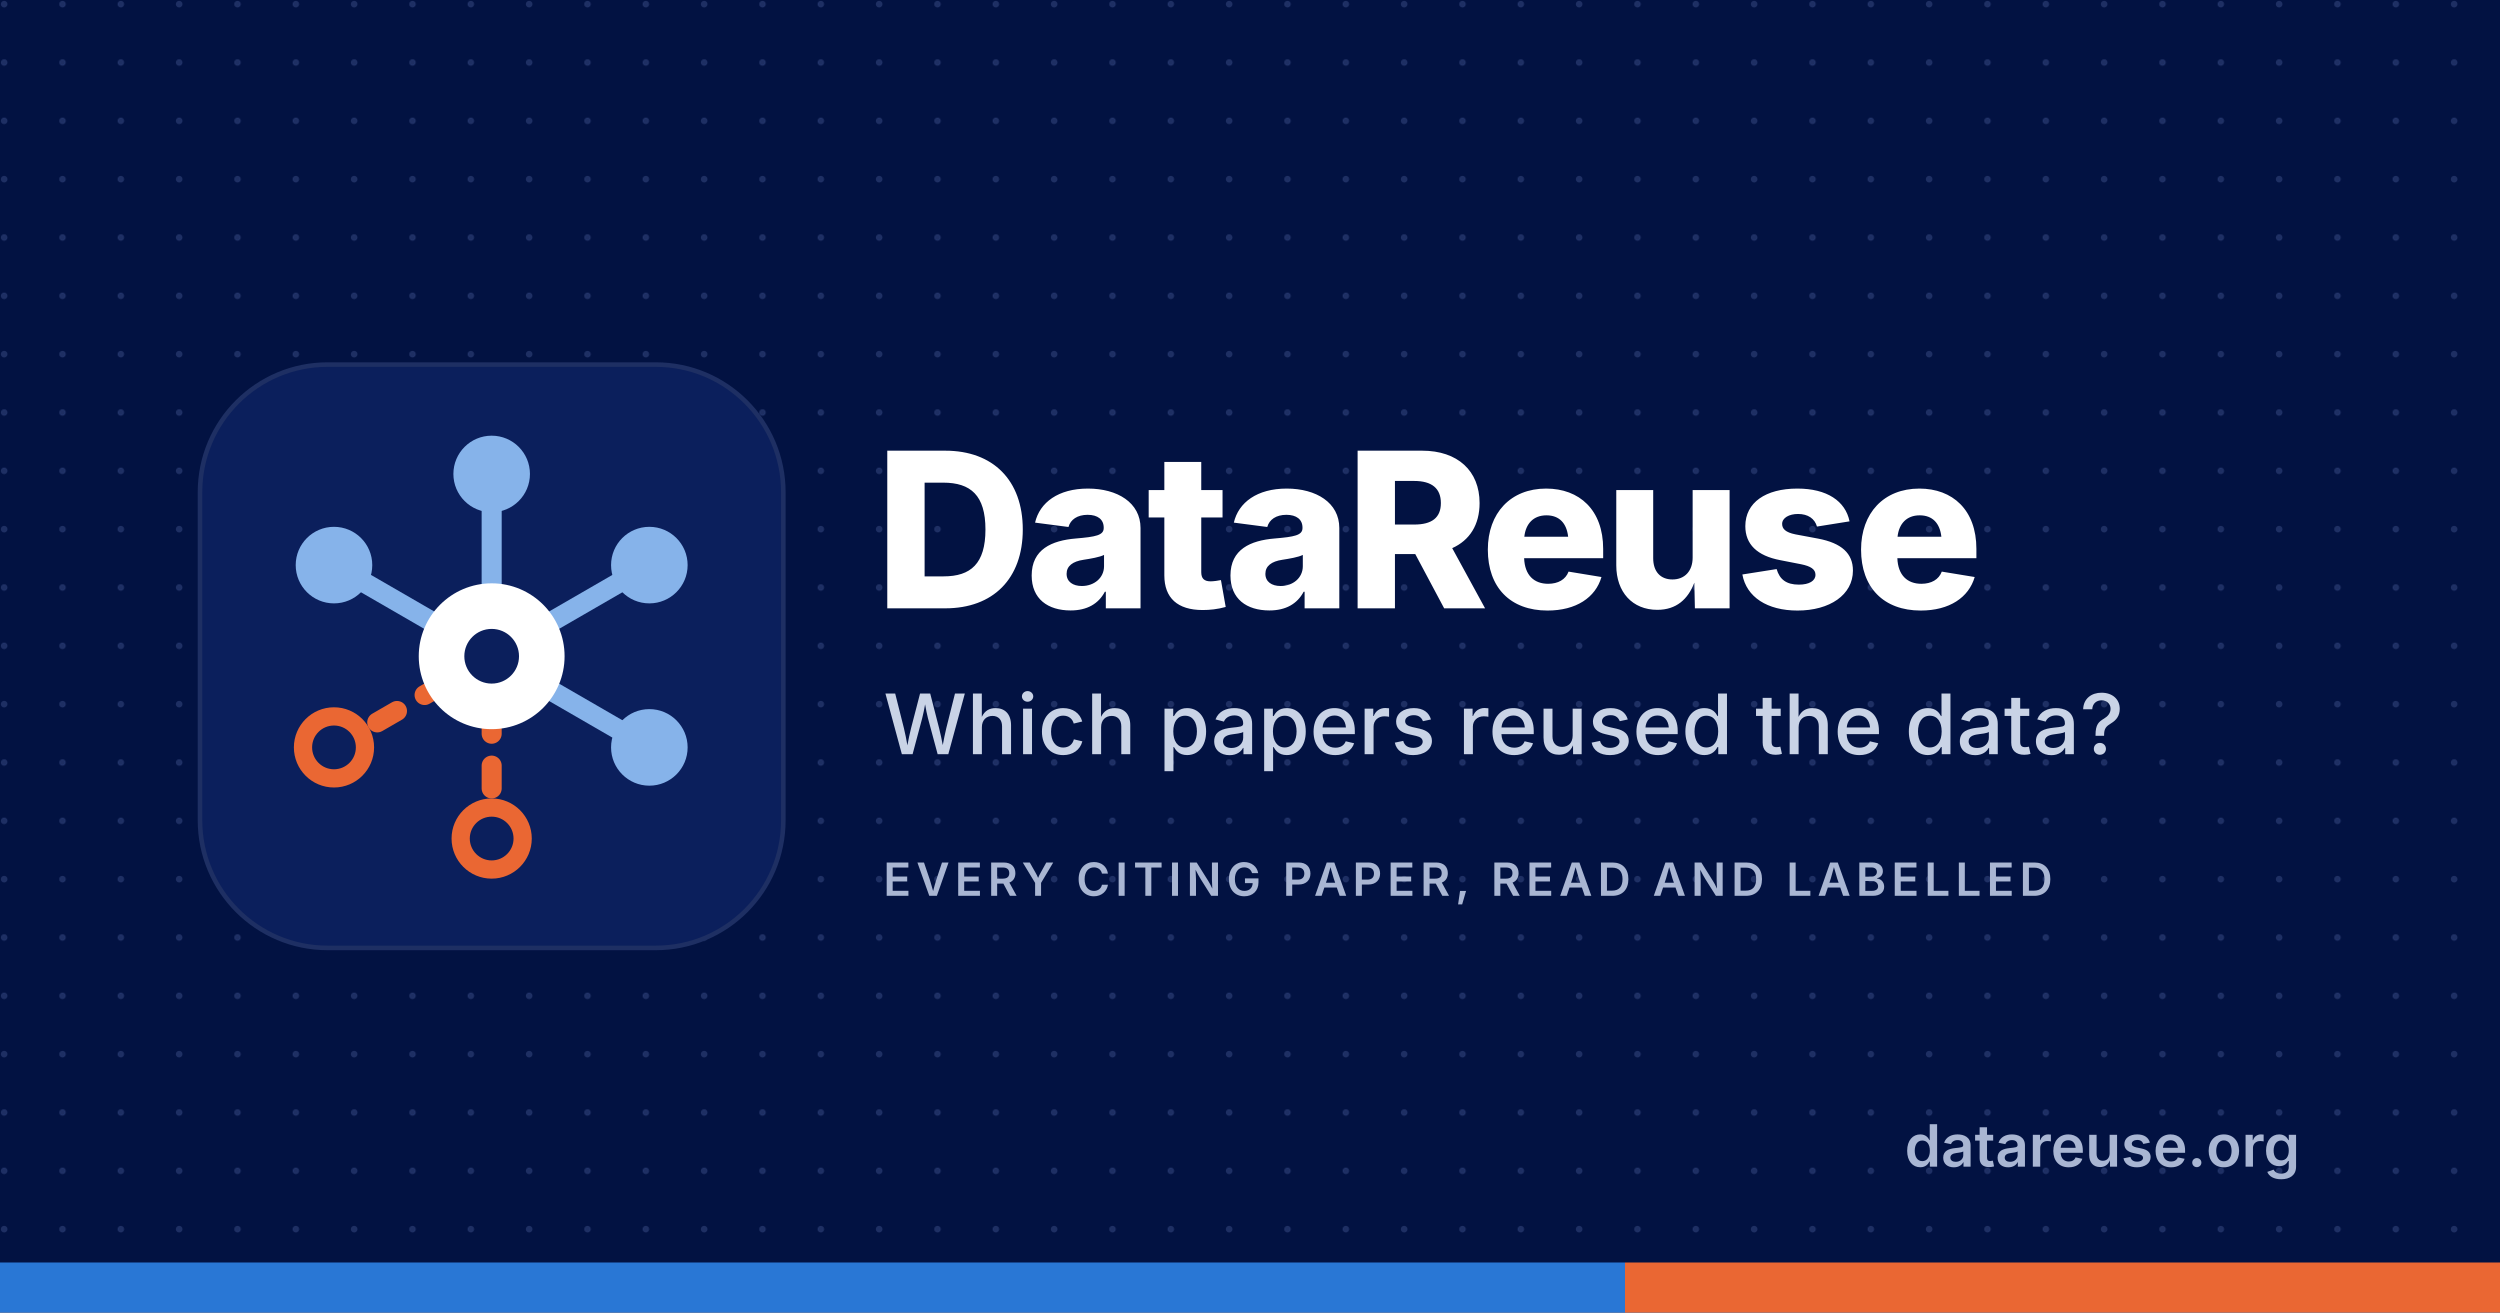
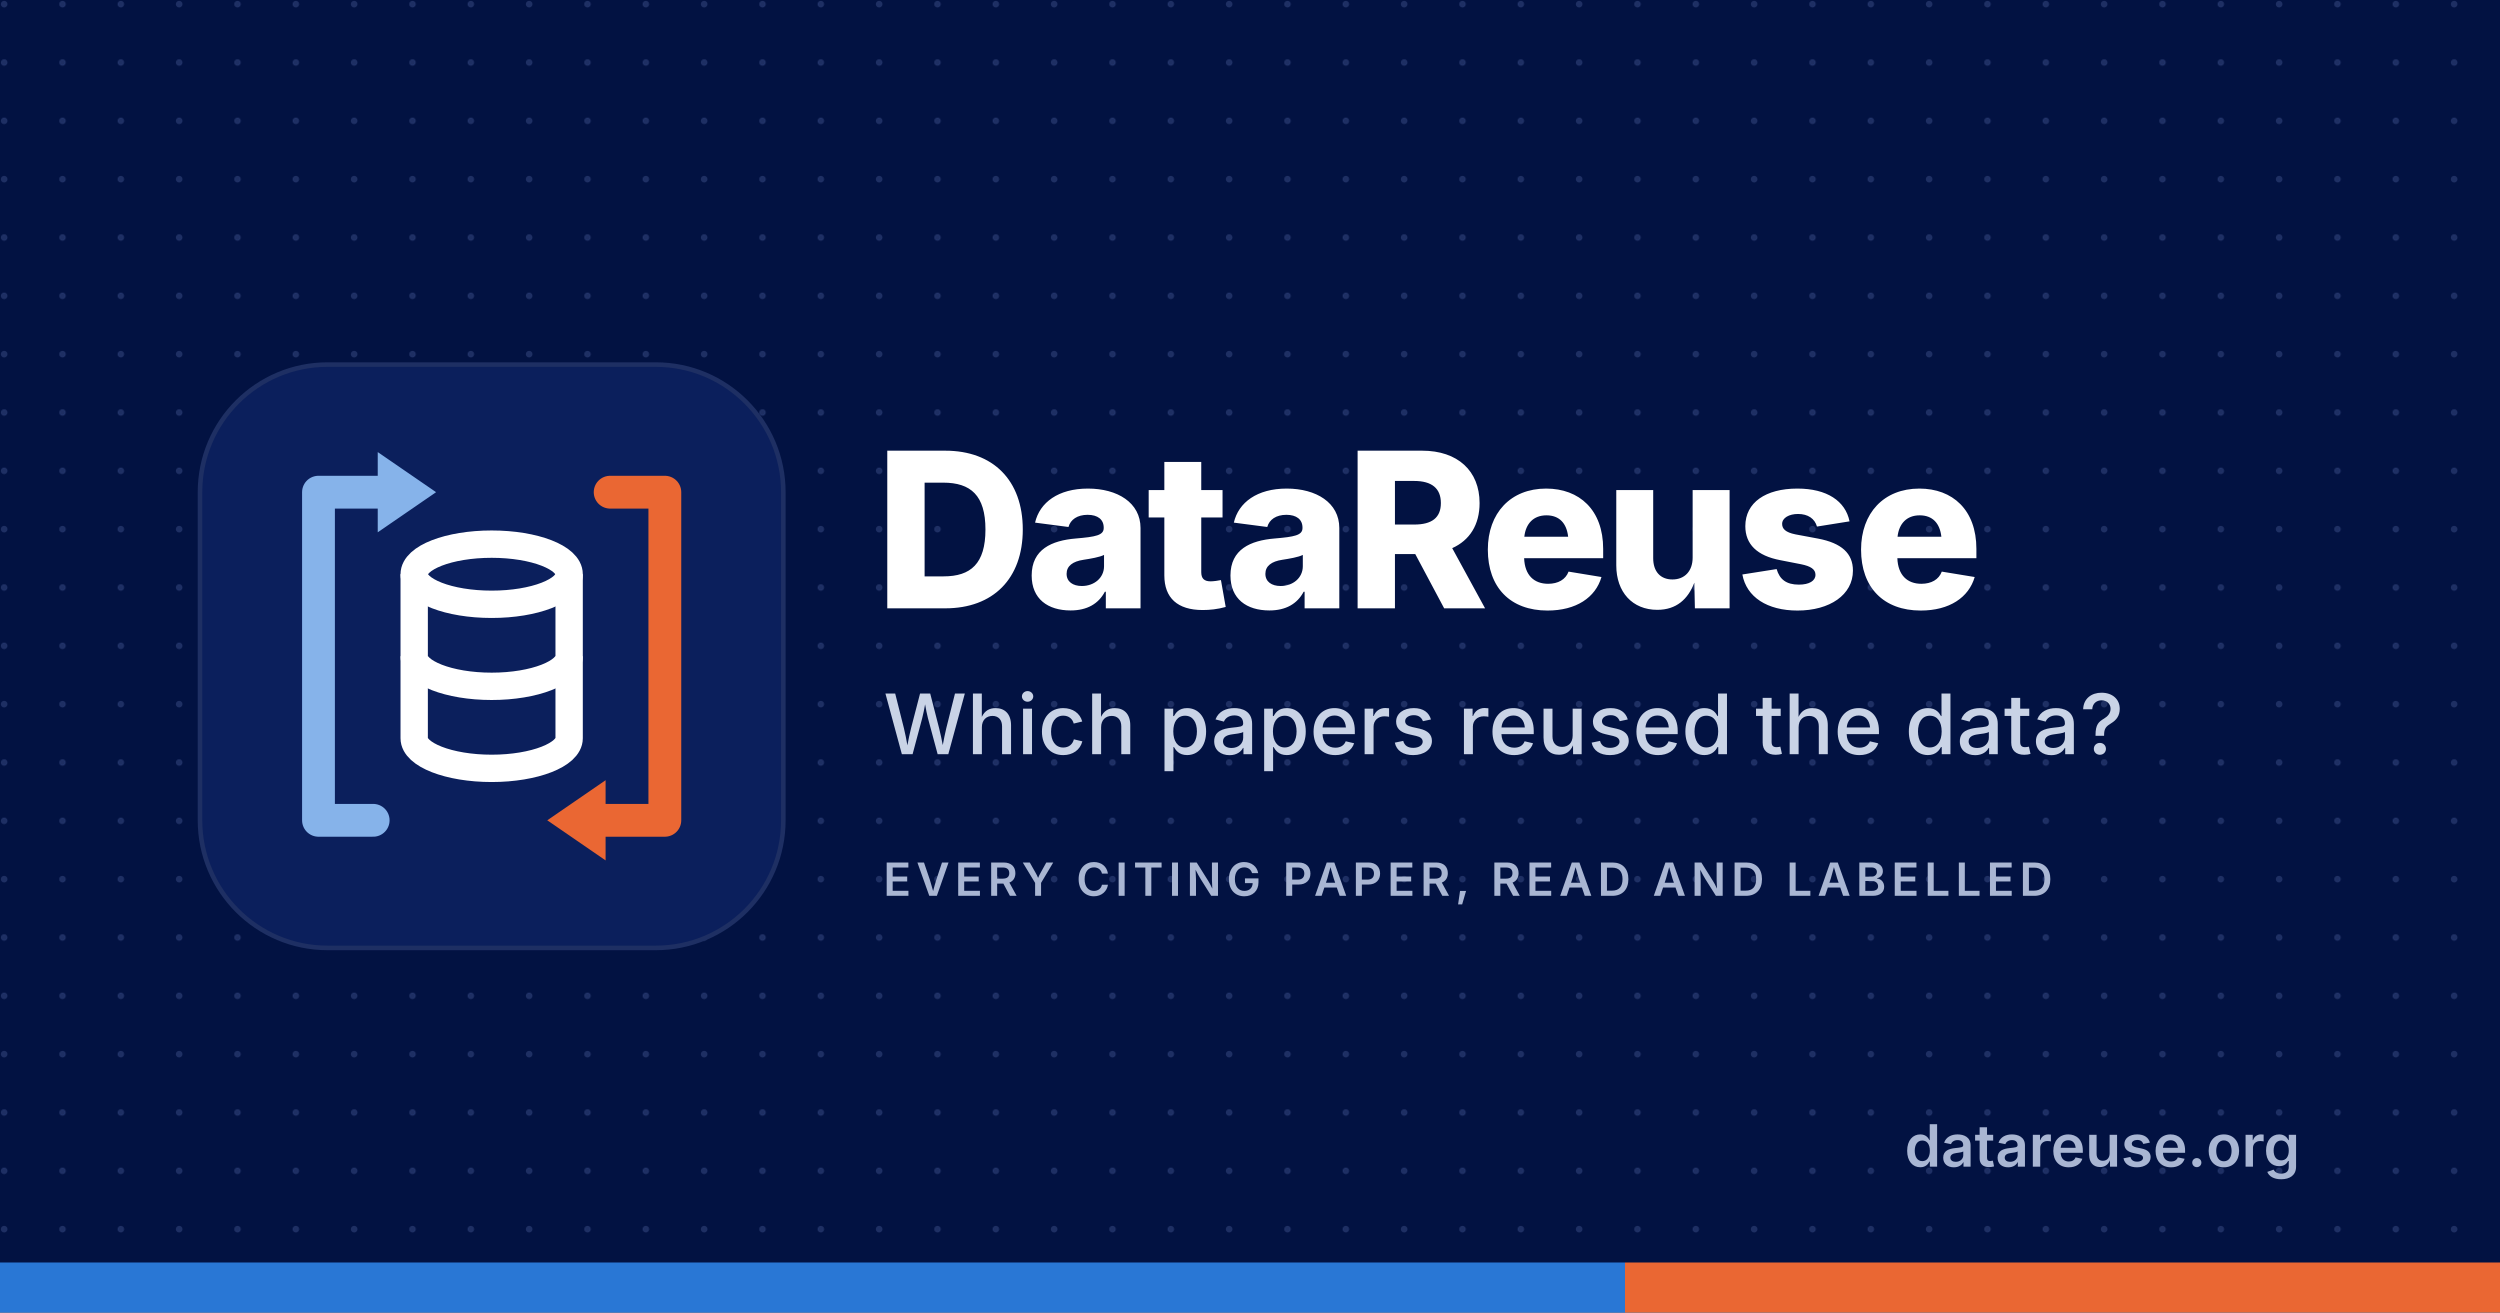
<svg xmlns="http://www.w3.org/2000/svg" viewBox="0 0 1200 630" width="1200" height="630">
  <defs>
    <pattern id="dots" width="28" height="28" patternUnits="userSpaceOnUse">
      <circle cx="2" cy="2" r="1.6" fill="#1e2f63" />
    </pattern>
  </defs>
  <rect width="1200" height="630" fill="#021242" />
  <rect width="1200" height="630" fill="url(#dots)" />
  <g transform="translate(96 175) scale(4.375)">
    <rect width="64" height="64" rx="14" fill="#0b1f5c" stroke="#1e2f63" stroke-width="0.5" />
-     <g stroke-width="2.2" stroke-linecap="round">
-       <path d="M32 32L32 12M32 32L49.3 22M32 32L49.3 42M32 32L14.7 22" stroke="#86b3ea" />
-       <path d="M32 32L32 52M32 32L14.7 42" stroke="#ea6733" stroke-dasharray="2.5 3.5" />
+     <g fill="none" stroke-width="3.6" stroke-linecap="round" stroke-linejoin="round">
+       <path d="M19 50h-6V14h7" stroke="#86b3ea" />
+       <path d="M45 14h6v36h-7" stroke="#ea6733" />
    </g>
-     <circle cx="32" cy="12" r="4.2" fill="#86b3ea" />
-     <circle cx="49.3" cy="22" r="4.2" fill="#86b3ea" />
-     <circle cx="49.3" cy="42" r="4.2" fill="#86b3ea" />
-     <circle cx="14.7" cy="22" r="4.2" fill="#86b3ea" />
-     <circle cx="32" cy="52" r="3.4" fill="#0b1f5c" stroke="#ea6733" stroke-width="2" />
-     <circle cx="14.7" cy="42" r="3.4" fill="#0b1f5c" stroke="#ea6733" stroke-width="2" />
-     <circle cx="32" cy="32" r="8" fill="#ffffff" />
-     <circle cx="32" cy="32" r="3" fill="#0b1f5c" />
+     <path d="M19.5 9.6l6.4 4.4-6.4 4.4z" fill="#86b3ea" />
+     <path d="M44.5 45.6l-6.4 4.4 6.4 4.4z" fill="#ea6733" />
+     <g fill="none" stroke="#ffffff" stroke-width="3">
+       <ellipse cx="32" cy="23" rx="8.5" ry="3.3" />
+       <path d="M23.5 23v18c0 1.8 3.8 3.3 8.5 3.3s8.5-1.5 8.5-3.3V23" />
+       <path d="M23.5 32c0 1.8 3.8 3.3 8.5 3.3s8.5-1.5 8.5-3.3" />
+     </g>
  </g>
  <g font-family="Inter" fill="#ffffff">
    <text x="420" y="292" font-size="104" font-weight="800" letter-spacing="-3">DataReuse</text>
    <text x="424" y="362" font-size="40" font-weight="500" fill="#c9d3e6">Which papers reused the data?</text>
    <text x="424" y="430" font-size="22" font-weight="600" fill="#a9b6d3" letter-spacing="2.5">EVERY CITING PAPER, READ AND LABELLED</text>
  </g>
  <rect x="0" y="606" width="780" height="24" fill="#2977d5" />
  <rect x="780" y="606" width="420" height="24" fill="#ea6733" />
  <text x="1104" y="560" text-anchor="end" font-family="Inter" font-size="28" font-weight="600" fill="#a9b6d3">datareuse.org</text>
</svg>
